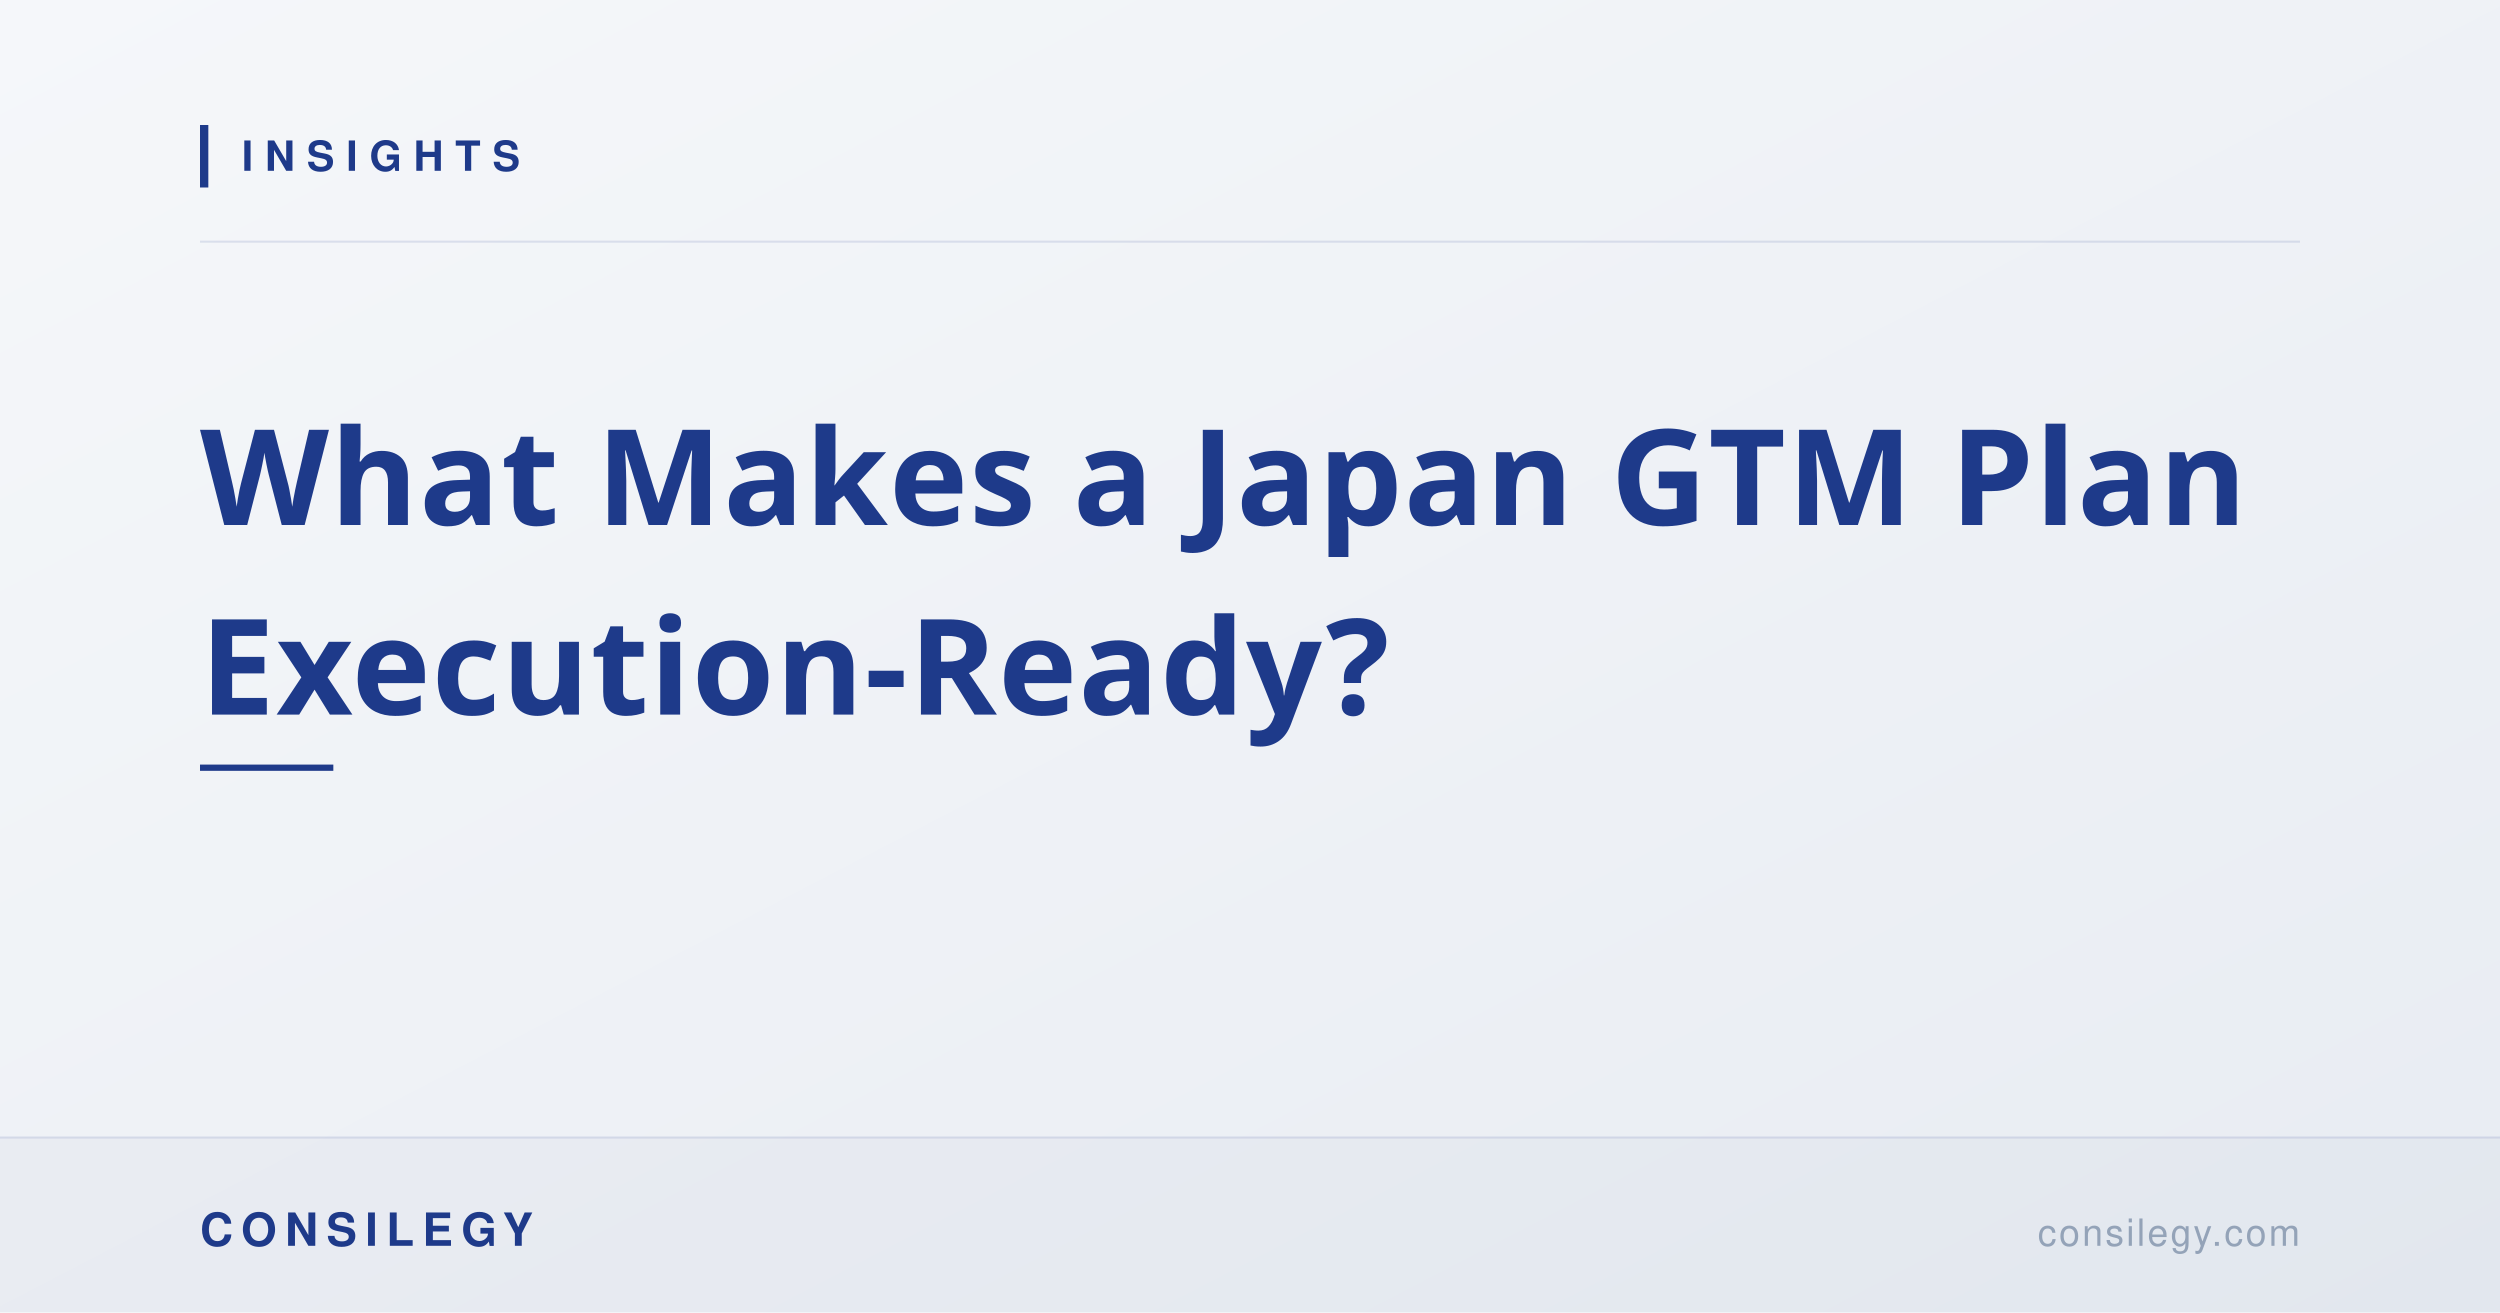
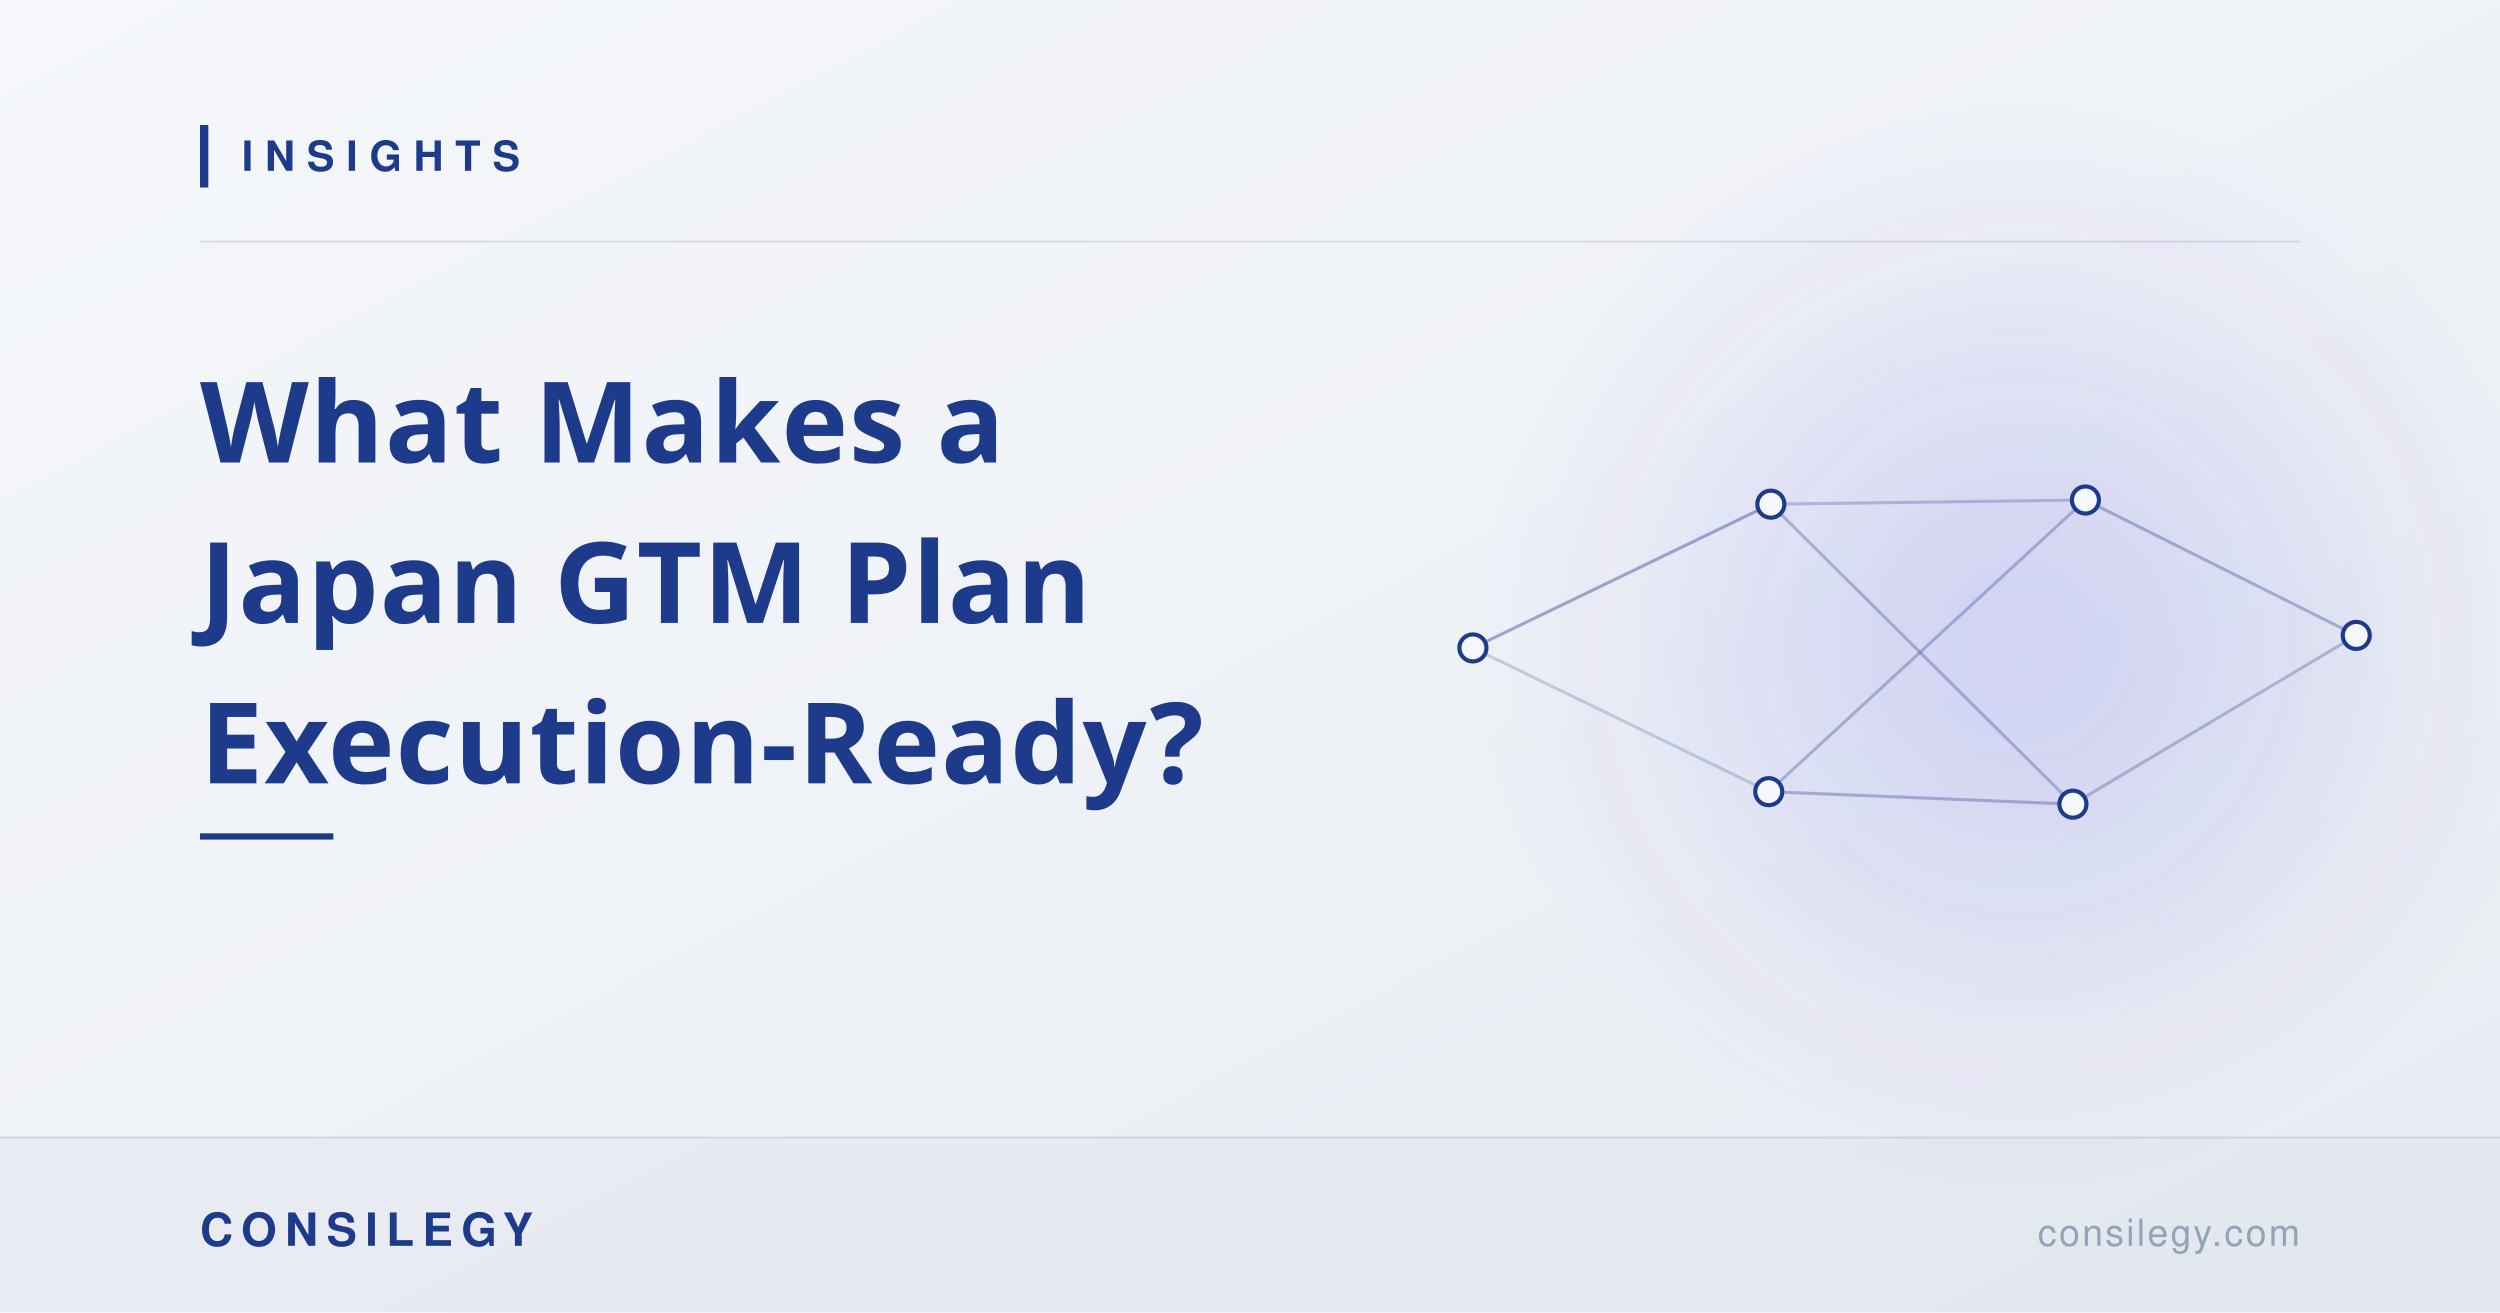
<svg xmlns="http://www.w3.org/2000/svg" viewBox="0 0 1200 630" width="1200" height="630">
  <defs>
    <linearGradient id="bg" x1="0%" y1="0%" x2="100%" y2="100%">
      <stop offset="0%" stop-color="#F5F7FA" />
      <stop offset="100%" stop-color="#E8ECF2" />
    </linearGradient>
+     <linearGradient id="bi" x1="0%" y1="0%" x2="100%" y2="100%">
+       <stop offset="0%" stop-color="#3B82F6" />
+       <stop offset="100%" stop-color="#4F46E5" />
+     </linearGradient>
+     <radialGradient id="glow" cx="50%" cy="50%" r="50%">
+       <stop offset="0%" stop-color="#4F46E5" stop-opacity="0.20" />
+       <stop offset="100%" stop-color="#4F46E5" stop-opacity="0" />
+     </radialGradient>
+     <filter id="soft" x="-60%" y="-60%" width="220%" height="220%">
+       <feGaussianBlur stdDeviation="26" />
+     </filter>
  </defs>
  <rect width="1200" height="630" fill="url(#bg)" />
+   <circle cx="970" cy="310" r="240" fill="url(#glow)" filter="url(#soft)" />
+   <line x1="707" y1="311" x2="850" y2="242" stroke="#1E3A8A" stroke-opacity="0.40" stroke-width="1.5" />
+   <line x1="707" y1="311" x2="849" y2="380" stroke="#1E3A8A" stroke-opacity="0.20" stroke-width="1.5" />
+   <line x1="850" y1="242" x2="1001" y2="240" stroke="#1E3A8A" stroke-opacity="0.26" stroke-width="1.5" />
+   <line x1="850" y1="242" x2="995" y2="386" stroke="#1E3A8A" stroke-opacity="0.29" stroke-width="1.5" />
+   <line x1="849" y1="380" x2="1001" y2="240" stroke="#1E3A8A" stroke-opacity="0.30" stroke-width="1.5" />
+   <line x1="849" y1="380" x2="995" y2="386" stroke="#1E3A8A" stroke-opacity="0.32" stroke-width="1.5" />
+   <line x1="1001" y1="240" x2="1131" y2="305" stroke="#1E3A8A" stroke-opacity="0.32" stroke-width="1.5" />
+   <line x1="995" y1="386" x2="1131" y2="305" stroke="#1E3A8A" stroke-opacity="0.28" stroke-width="1.5" />
+   <circle cx="707" cy="311" r="6.5" fill="#F5F7FA" stroke="#1E3A8A" stroke-width="2" />
+   <circle cx="850" cy="242" r="6.5" fill="#F5F7FA" stroke="#1E3A8A" stroke-width="2" />
+   <circle cx="849" cy="380" r="6.5" fill="#F5F7FA" stroke="#1E3A8A" stroke-width="2" />
+   <circle cx="1001" cy="240" r="6.5" fill="#F5F7FA" stroke="#1E3A8A" stroke-width="2" />
+   <circle cx="995" cy="386" r="6.5" fill="#F5F7FA" stroke="#1E3A8A" stroke-width="2" />
+   <circle cx="1131" cy="305" r="6.5" fill="#F5F7FA" stroke="#1E3A8A" stroke-width="2" />
  <rect x="96" y="60" width="4" height="30" fill="#1E3A8A" />
  <text x="116" y="82" font-family="'Helvetica Neue',Helvetica,Arial,sans-serif" font-size="20" font-weight="600" fill="#1E3A8A" letter-spacing="0.28em">INSIGHTS</text>
  <line x1="96" y1="116" x2="1104" y2="116" stroke="#1E3A8A" stroke-opacity="0.12" stroke-width="1" />
-   <text x="96" y="252" font-family="'Hiragino Sans','Hiragino Kaku Gothic ProN',system-ui,sans-serif" font-size="64" font-weight="600" fill="#1E3A8A" letter-spacing="0.01em">What Makes a Japan GTM Plan</text>
-   <text x="96" y="343" font-family="'Hiragino Sans','Hiragino Kaku Gothic ProN',system-ui,sans-serif" font-size="64" font-weight="600" fill="#1E3A8A" letter-spacing="0.01em">Execution-Ready?</text>
-   <rect x="96" y="367" width="64" height="3" fill="#1E3A8A" />
+   <text x="96" y="222" font-family="'Hiragino Sans','Hiragino Kaku Gothic ProN',system-ui,sans-serif" font-size="54" font-weight="600" fill="#1E3A8A" letter-spacing="0.01em">What Makes a</text>
+   <text x="96" y="299" font-family="'Hiragino Sans','Hiragino Kaku Gothic ProN',system-ui,sans-serif" font-size="54" font-weight="600" fill="#1E3A8A" letter-spacing="0.01em">Japan GTM Plan</text>
+   <text x="96" y="376" font-family="'Hiragino Sans','Hiragino Kaku Gothic ProN',system-ui,sans-serif" font-size="54" font-weight="600" fill="#1E3A8A" letter-spacing="0.01em">Execution-Ready?</text>
+   <rect x="96" y="400" width="64" height="3" fill="#1E3A8A" />
  <rect x="0" y="546" width="1200" height="84" fill="#1E3A8A" fill-opacity="0.035" />
  <line x1="0" y1="546" x2="1200" y2="546" stroke="#1E3A8A" stroke-opacity="0.12" stroke-width="1" />
  <text x="96" y="598" font-family="'Helvetica Neue',Helvetica,Arial,sans-serif" font-size="22" font-weight="600" fill="#1E3A8A" letter-spacing="0.18em">CONSILEGY</text>
  <text x="1104" y="598" text-anchor="end" font-family="'Helvetica Neue',Helvetica,Arial,sans-serif" font-size="18" font-weight="400" fill="#94A3B8" letter-spacing="0.06em">consilegy.com</text>
</svg>
